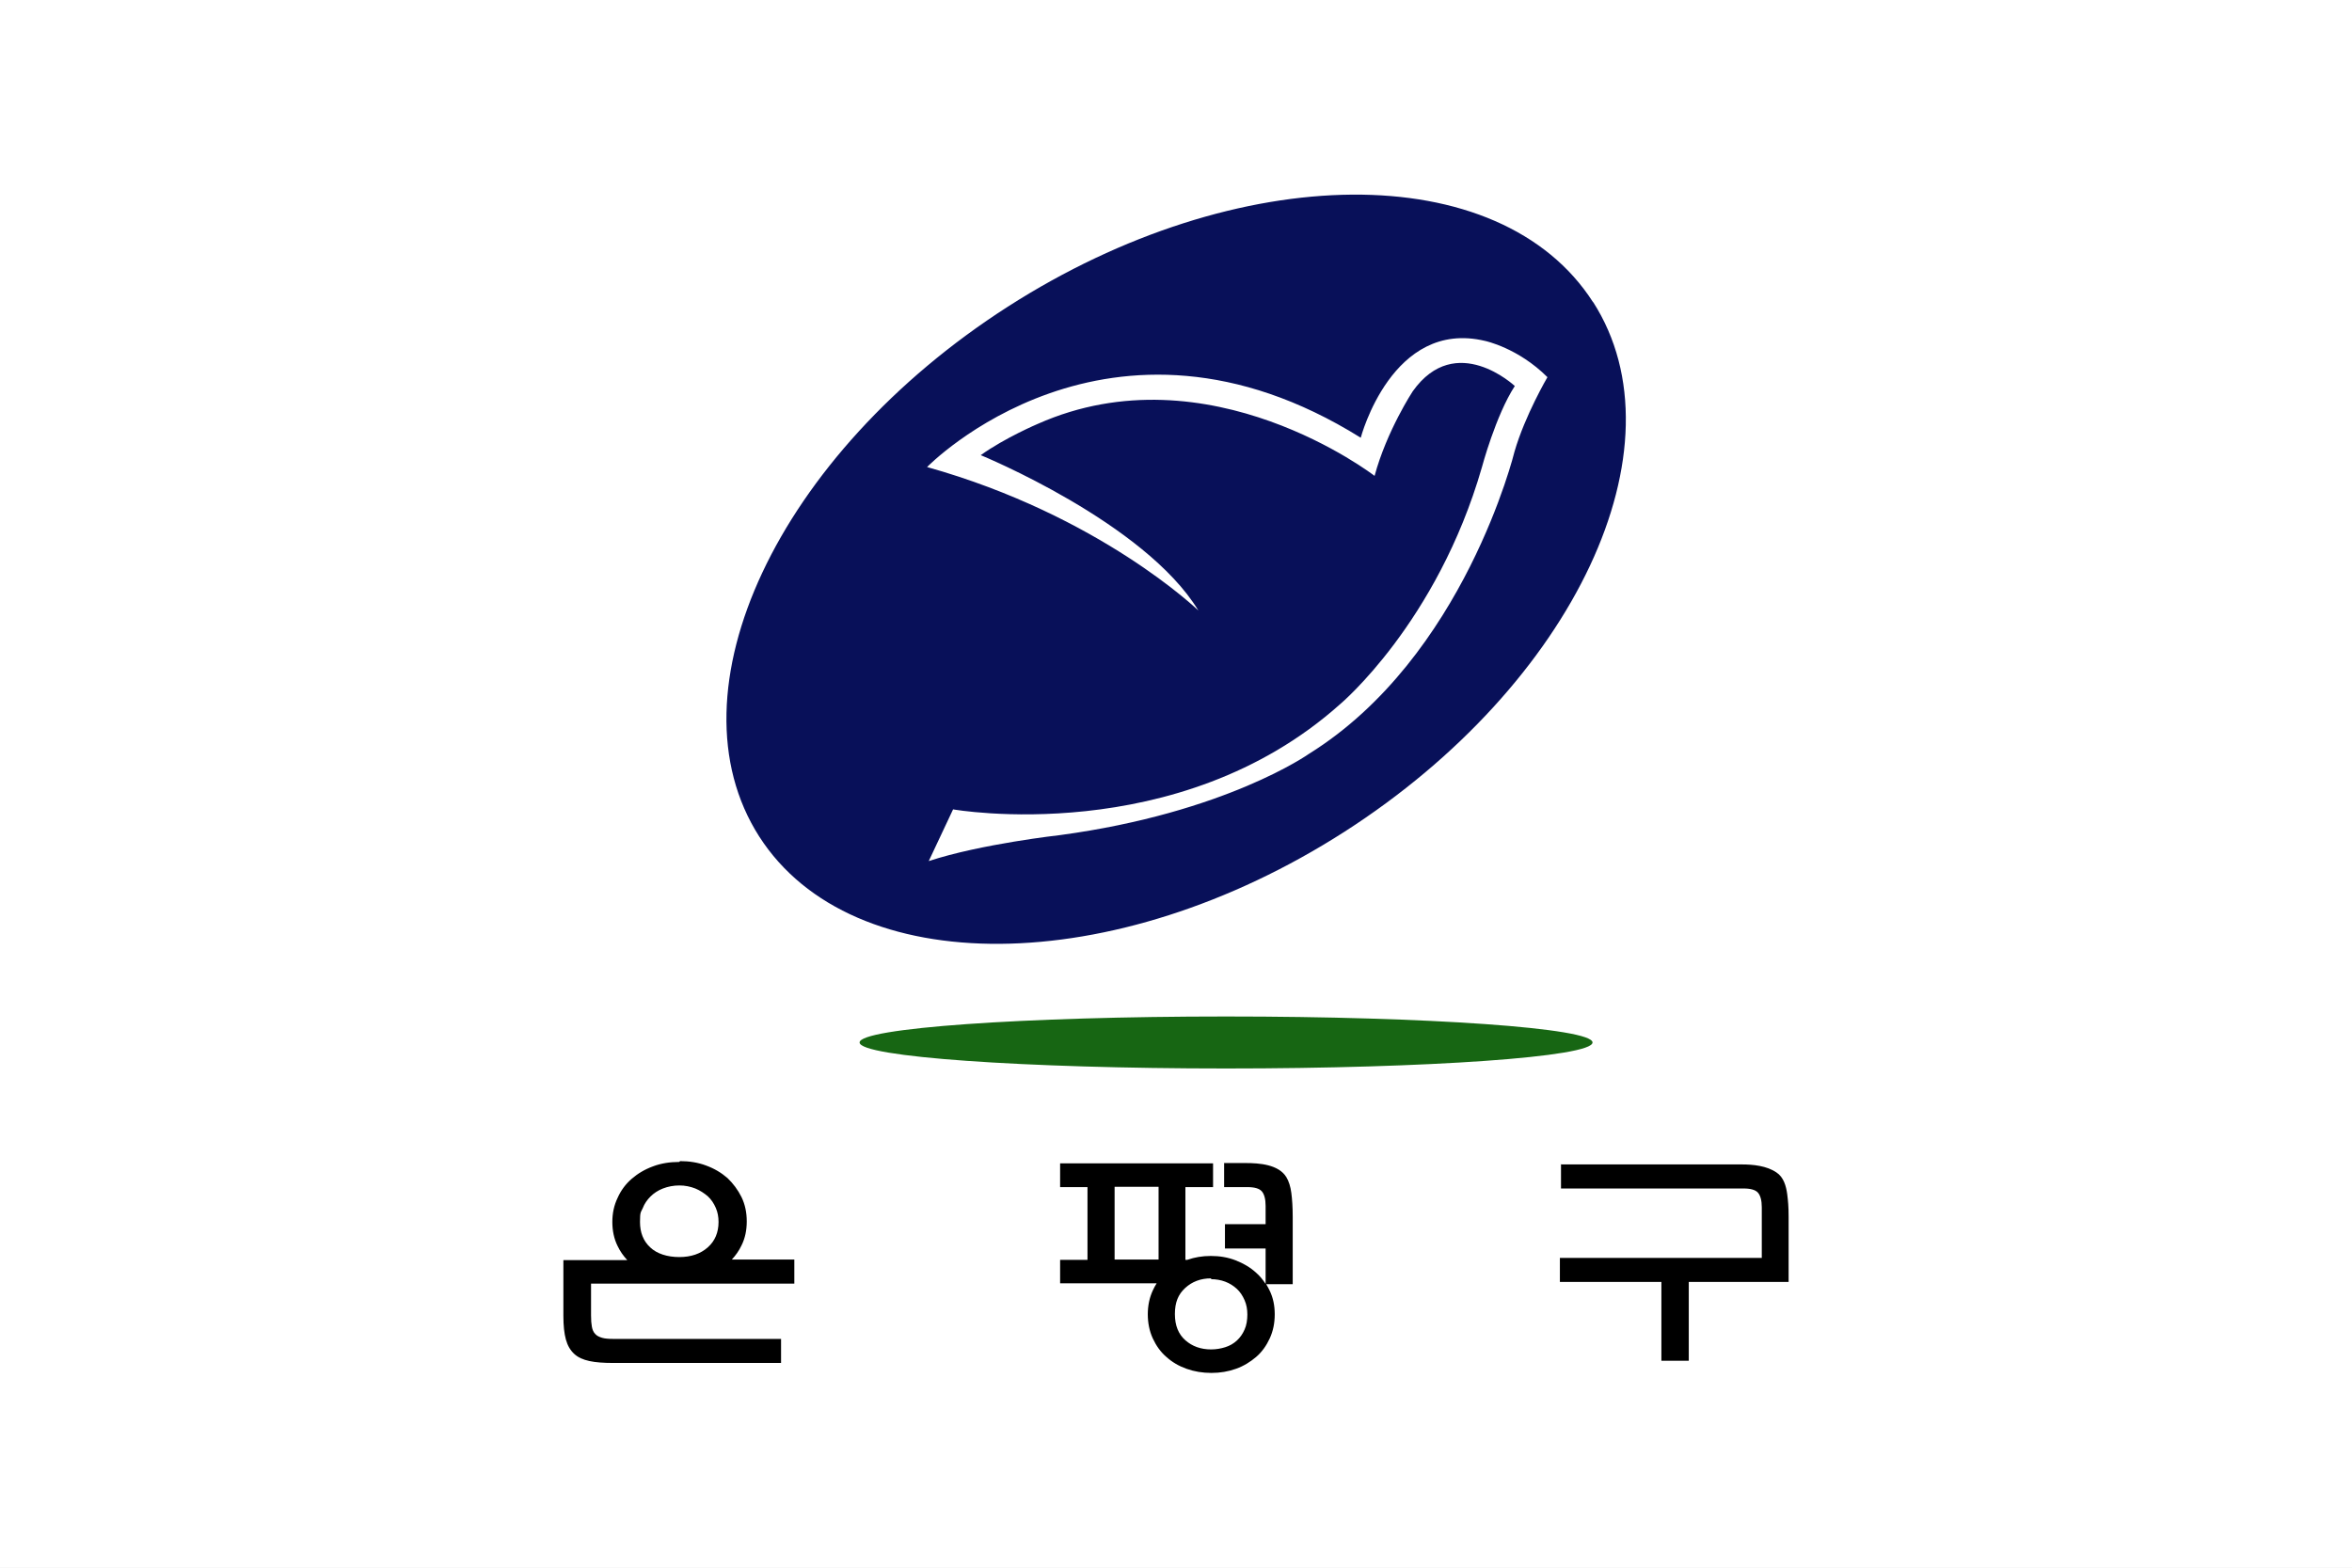
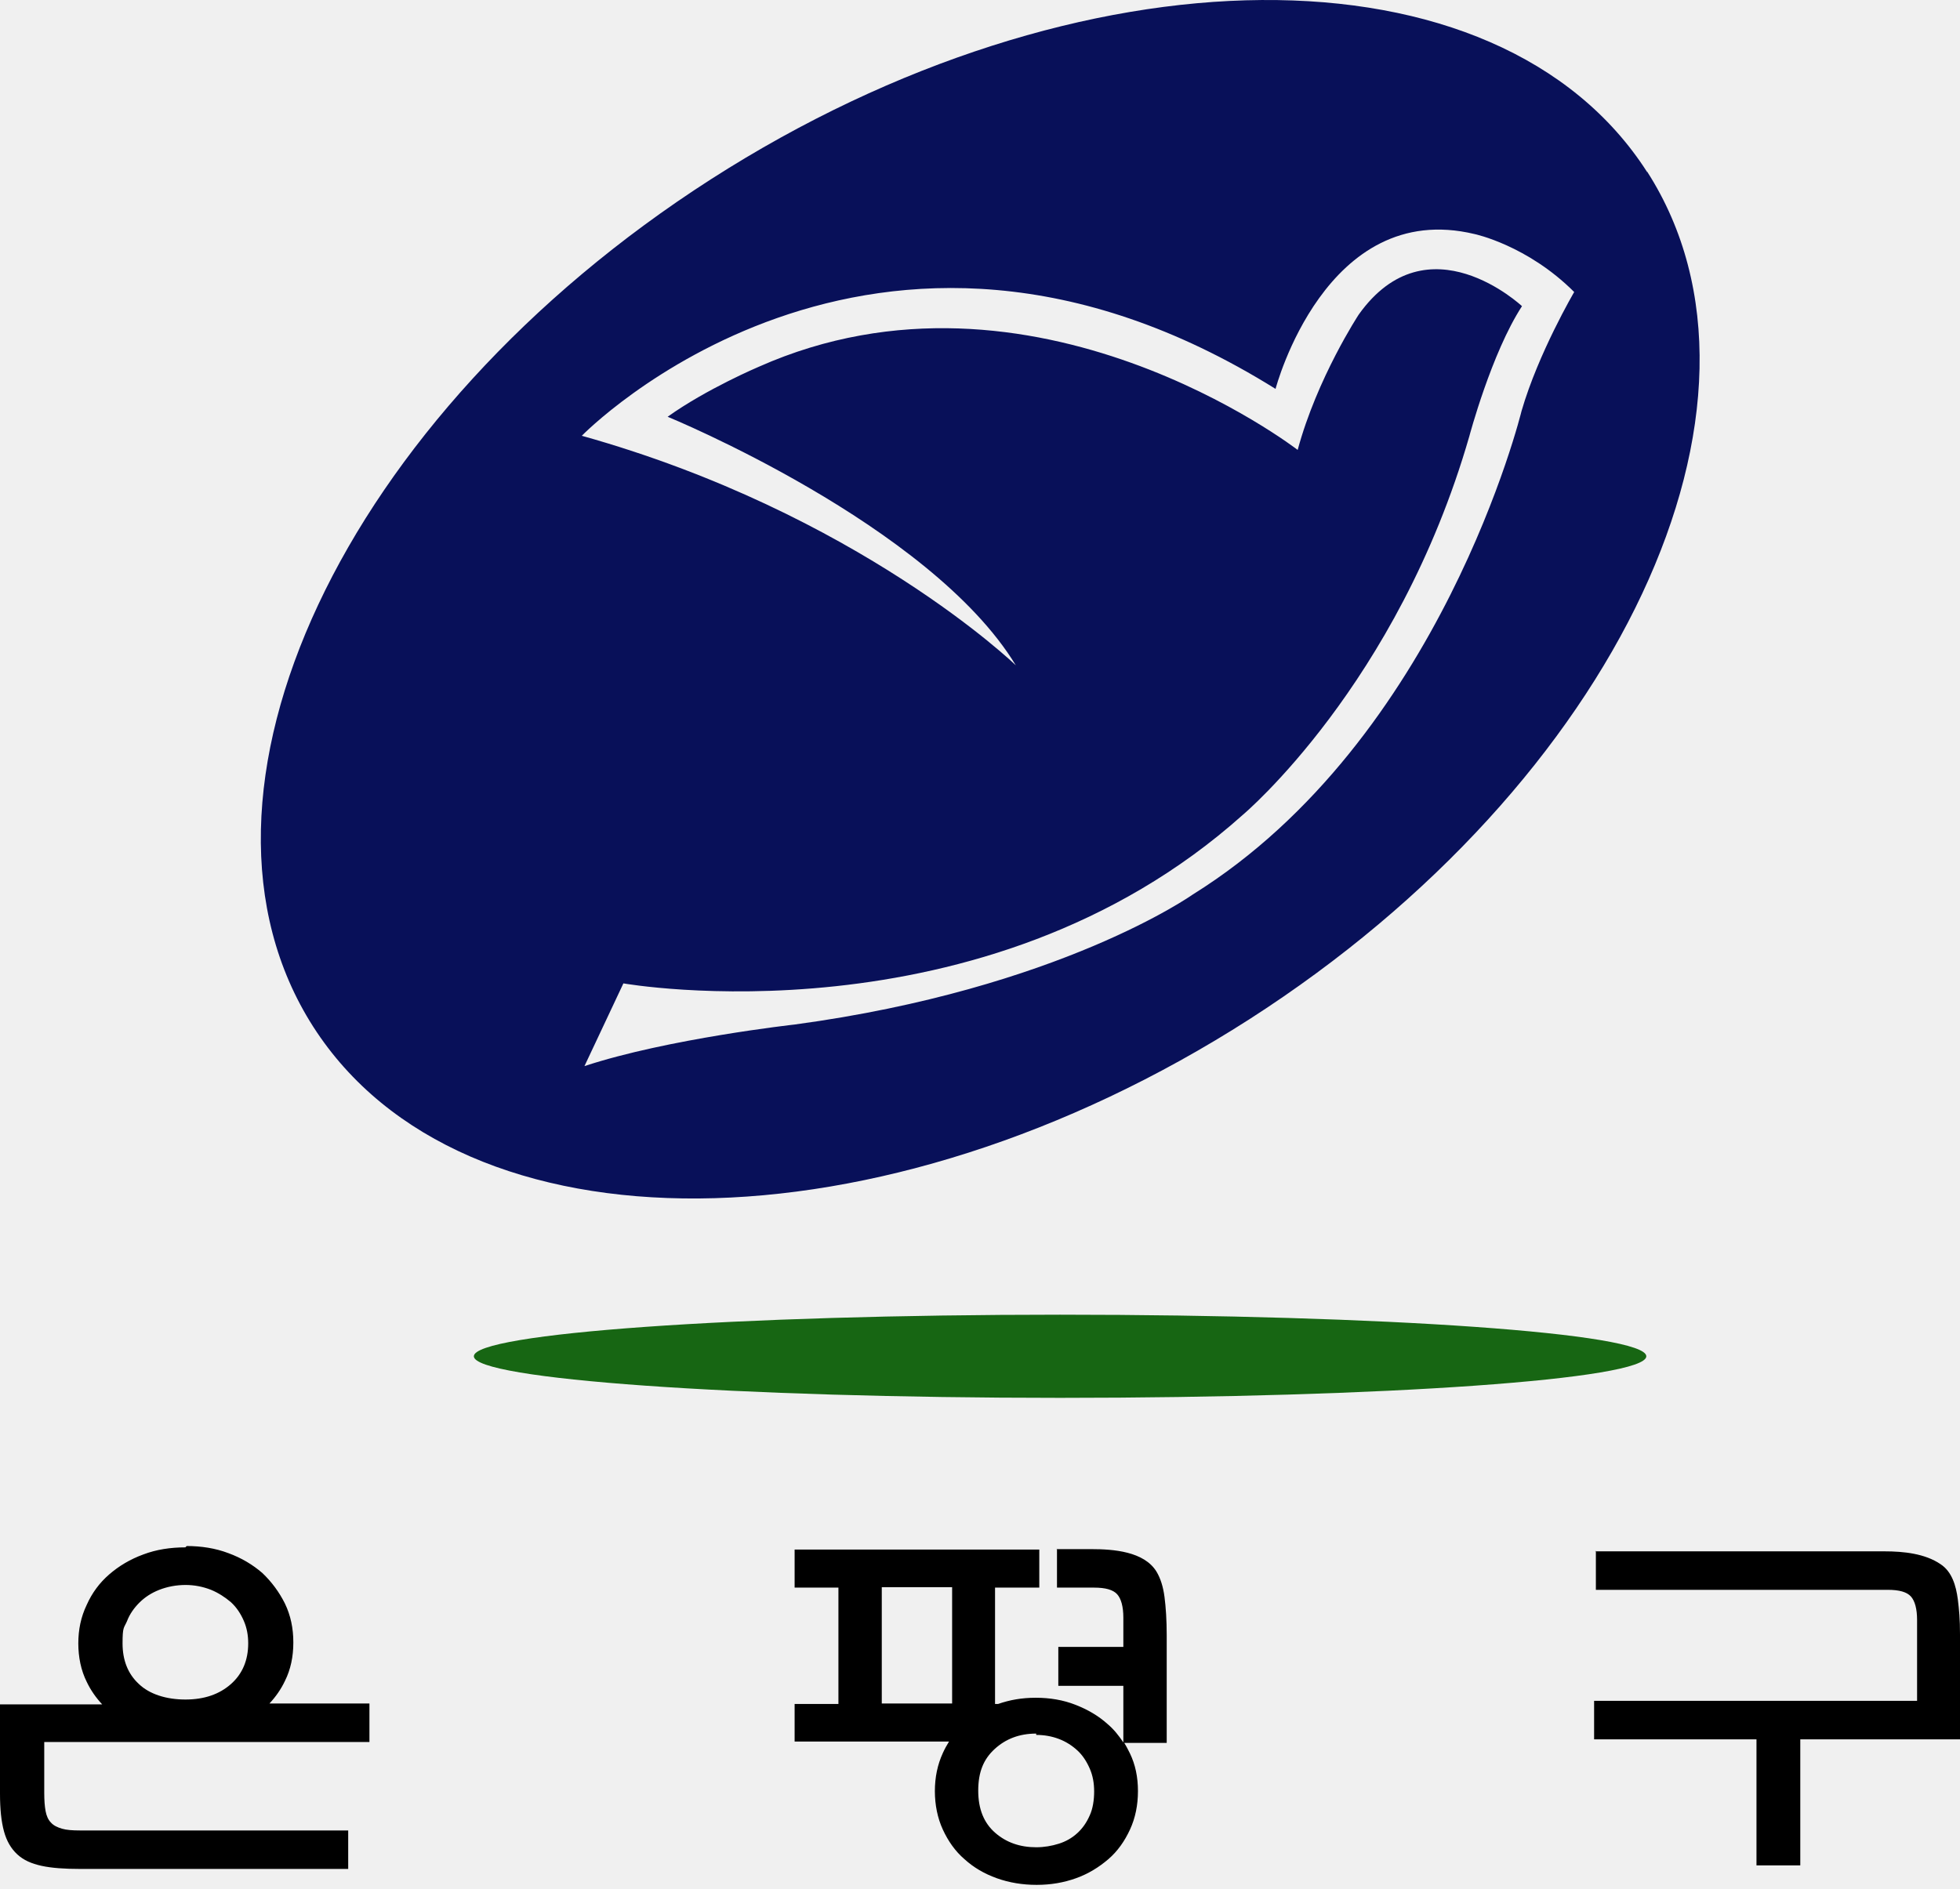
- <svg xmlns="http://www.w3.org/2000/svg" version="1.1" viewBox="0 0 850.4 566.9">
-   <defs>
-     <style>
-       .st0 {
-         fill: #fff;
-       }
- 
-       .st1 {
-         fill: #176613;
-       }
- 
-       .st2 {
-         fill: #081059;
-       }
-     </style>
-   </defs>
+ <svg xmlns="http://www.w3.org/2000/svg" width="100%" height="100%" viewBox="0 0 443 427" version="1.1" xml:space="preserve" style="fill-rule:evenodd;clip-rule:evenodd;stroke-linejoin:round;stroke-miterlimit:2;">
  <g id="svg8">
-     <path id="path1386" class="st0" d="M850.4,566.9H0V0h850.4v566.9Z" />
-     <path id="path304" d="M245.6,420.2c-3.4,0-6.6.5-9.5,1.6-3,1.1-5.5,2.6-7.7,4.5-2.2,1.9-3.9,4.2-5.1,6.9-1.3,2.7-1.9,5.6-1.9,8.7s.6,6.1,1.9,8.7c.9,1.9,2.1,3.6,3.5,5.1h-23.1v8.5h0v11.7c0,3.5.3,6.3.9,8.5.6,2.2,1.6,3.9,3,5.2,1.4,1.3,3.2,2.1,5.5,2.6,2.3.5,5.2.7,8.7.7h60.6v-8.7h-60.6c-1.7,0-3.1-.1-4.1-.4s-1.9-.7-2.5-1.4c-.6-.6-1-1.5-1.2-2.6-.2-1.1-.3-2.4-.3-4.1v-11.5h73.5v-8.7h-22.6c1.4-1.5,2.6-3.2,3.5-5.1,1.3-2.6,1.9-5.5,1.9-8.7s-.6-6.1-1.9-8.8c-1.3-2.6-3-4.9-5.1-6.9-2.2-1.9-4.7-3.4-7.7-4.5-2.9-1.1-6.1-1.6-9.4-1.6ZM442.6,420.5v8.8h8.4c2.6,0,4.3.5,5.2,1.5.9,1,1.4,2.8,1.4,5.3v6.6h-14.7v8.8h14.7v12.8c-1-1.5-2.1-2.9-3.5-4.1-2.1-1.9-4.5-3.3-7.3-4.4-2.8-1.1-5.8-1.6-9-1.6s-5.9.5-8.5,1.4h-.7v-26.3h10v-8.6h-55.3v8.6h9.9v26.3h-9.9v8.5h34.9c-.5.8-1,1.7-1.4,2.6-1.2,2.6-1.8,5.5-1.8,8.6s.6,6.1,1.8,8.7c1.2,2.6,2.8,4.9,4.9,6.7,2.1,1.9,4.5,3.3,7.3,4.3s5.8,1.5,9,1.5,6.1-.5,8.9-1.5c2.8-1,5.2-2.5,7.3-4.3s3.7-4.1,4.9-6.7c1.2-2.6,1.8-5.5,1.8-8.7s-.6-6-1.8-8.5c-.4-.8-.8-1.6-1.3-2.4h9.6v-24.3c0-3.5-.2-6.4-.5-8.7-.3-2.3-.9-4.2-1.8-5.7-2.8-4.6-9.8-5.1-14.7-5.1h-7.9ZM564.4,421v8.8h66c2.6,0,4.3.5,5.2,1.5.9,1,1.4,2.8,1.4,5.3v18.3h-73v8.7h36.7v28.5h9.9v-28.5h36.1v-23.7c0-3.5-.2-5.6-.5-8-.4-3-1.3-6.2-3.9-7.9-3.5-2.4-8.4-2.9-12.6-2.9h-65.5ZM245.6,428.7c2.1,0,4,.4,5.8,1.1,1.7.7,3.2,1.7,4.5,2.8,1.3,1.2,2.2,2.6,2.9,4.2.7,1.6,1,3.3,1,5.1,0,3.8-1.3,6.9-3.9,9.2-2.6,2.3-6,3.5-10.3,3.5s-8.1-1.2-10.5-3.5c-2.5-2.3-3.7-5.4-3.7-9.2s.3-3.4,1-5c.6-1.6,1.6-3,2.8-4.2,1.2-1.2,2.7-2.2,4.5-2.9,1.8-.7,3.8-1.1,6-1.1ZM403,429.2h15.9v26.3h-15.9v-26.3ZM437.9,462.6c1.8,0,3.5.3,5.1.9,1.6.6,3,1.5,4.2,2.6,1.2,1.1,2.1,2.5,2.8,4.1.7,1.6,1,3.3,1,5.2s-.3,3.9-1,5.4c-.7,1.6-1.6,2.9-2.8,4-1.2,1.1-2.6,1.9-4.2,2.4-1.6.5-3.3.8-5.1.8-3.7,0-6.8-1.1-9.3-3.3-2.5-2.2-3.8-5.3-3.8-9.5s1.2-7.1,3.7-9.4c2.5-2.3,5.6-3.5,9.4-3.5Z" />
-     <path id="path294" class="st1" d="M575.8,377c0,5.2-59.3,9.4-132.5,9.4s-132.5-4.2-132.5-9.4,59.3-9.4,132.5-9.4,132.5,4.2,132.5,9.4" />
-     <path class="st2" d="M576,109.2c33.6,52.4-6.7,138.2-89.9,191.6-83.3,53.4-178,54.1-211.6,1.7-33.6-52.5,6.7-138.2,89.9-191.6,83.3-53.4,178-54.1,211.6-1.6M537,123.3c-33.7-8.1-45,35-45,35-91.2-56.9-156.8,10.6-156.8,10.6,62.5,17.5,98.1,51.9,98.1,51.9-19.4-31.9-78.7-56.2-78.7-56.2,8.8-6.3,20.6-11.3,20.6-11.3,61.9-27.5,121.8,18.8,121.8,18.8,4.4-16.3,13.8-30.6,13.8-30.6,15.6-21.9,36.9-1.9,36.9-1.9-6.9,10.6-11.9,29.4-11.9,29.4-16.2,56.2-51.2,85.6-51.2,85.6-58.7,52.5-140,38.1-140,38.1l-8.8,18.7c18.8-6.2,47.5-9.4,47.5-9.4,60-8.1,90-29.4,90-29.4,56.2-35,74.3-109.3,74.3-109.3,3.8-13.1,11.9-26.9,11.9-26.9-10.6-10.6-22.5-13.1-22.5-13.1Z" />
+     <path id="path304" d="M41.9,349.817c-3.4,0 -6.6,0.5 -9.5,1.6c-3,1.1 -5.5,2.6 -7.7,4.5c-2.2,1.9 -3.9,4.2 -5.1,6.9c-1.3,2.7 -1.9,5.6 -1.9,8.7c0,3.1 0.6,6.1 1.9,8.7c0.9,1.9 2.1,3.6 3.5,5.1l-23.1,0l0,20.2c0,3.5 0.3,6.3 0.9,8.5c0.6,2.2 1.6,3.9 3,5.2c1.4,1.3 3.2,2.1 5.5,2.6c2.3,0.5 5.2,0.7 8.7,0.7l60.6,0l0,-8.7l-60.6,0c-1.7,0 -3.1,-0.1 -4.1,-0.4c-1,-0.3 -1.9,-0.7 -2.5,-1.4c-0.6,-0.6 -1,-1.5 -1.2,-2.6c-0.2,-1.1 -0.3,-2.4 -0.3,-4.1l0,-11.5l73.5,0l0,-8.7l-22.6,0c1.4,-1.5 2.6,-3.2 3.5,-5.1c1.3,-2.6 1.9,-5.5 1.9,-8.7c0,-3.2 -0.6,-6.1 -1.9,-8.8c-1.3,-2.6 -3,-4.9 -5.1,-6.9c-2.2,-1.9 -4.7,-3.4 -7.7,-4.5c-2.9,-1.1 -6.1,-1.6 -9.4,-1.6l-0.3,0.3Zm197,0.3l0,8.8l8.4,0c2.6,0 4.3,0.5 5.2,1.5c0.9,1 1.4,2.8 1.4,5.3l0,6.6l-14.7,0l0,8.8l14.7,0l0,12.8c-1,-1.5 -2.1,-2.9 -3.5,-4.1c-2.1,-1.9 -4.5,-3.3 -7.3,-4.4c-2.8,-1.1 -5.8,-1.6 -9,-1.6c-3.2,0 -5.9,0.5 -8.5,1.4l-0.7,0l0,-26.3l10,0l0,-8.6l-55.3,0l0,8.6l9.9,0l0,26.3l-9.9,0l0,8.5l34.9,0c-0.5,0.8 -1,1.7 -1.4,2.6c-1.2,2.6 -1.8,5.5 -1.8,8.6c0,3.1 0.6,6.1 1.8,8.7c1.2,2.6 2.8,4.9 4.9,6.7c2.1,1.9 4.5,3.3 7.3,4.3c2.8,1 5.8,1.5 9,1.5c3.2,0 6.1,-0.5 8.9,-1.5c2.8,-1 5.2,-2.5 7.3,-4.3c2.1,-1.8 3.7,-4.1 4.9,-6.7c1.2,-2.6 1.8,-5.5 1.8,-8.7c0,-3.2 -0.6,-6 -1.8,-8.5c-0.4,-0.8 -0.8,-1.6 -1.3,-2.4l9.6,0l0,-24.3c0,-3.5 -0.2,-6.4 -0.5,-8.7c-0.3,-2.3 -0.9,-4.2 -1.8,-5.7c-2.8,-4.6 -9.8,-5.1 -14.7,-5.1l-7.9,0l0.1,-0.1Zm121.8,0.5l0,8.8l66,0c2.6,0 4.3,0.5 5.2,1.5c0.9,1 1.4,2.8 1.4,5.3l0,18.3l-73,0l0,8.7l36.7,0l0,28.5l9.9,0l0,-28.5l36.1,0l0,-23.7c0,-3.5 -0.2,-5.6 -0.5,-8c-0.4,-3 -1.3,-6.2 -3.9,-7.9c-3.5,-2.4 -8.4,-2.9 -12.6,-2.9l-65.5,0l0.2,-0.1Zm-318.8,7.7c2.1,0 4,0.4 5.8,1.1c1.7,0.7 3.2,1.7 4.5,2.8c1.3,1.2 2.2,2.6 2.9,4.2c0.7,1.6 1,3.3 1,5.1c0,3.8 -1.3,6.9 -3.9,9.2c-2.6,2.3 -6,3.5 -10.3,3.5c-4.3,0 -8.1,-1.2 -10.5,-3.5c-2.5,-2.3 -3.7,-5.4 -3.7,-9.2c0,-3.8 0.3,-3.4 1,-5c0.6,-1.6 1.6,-3 2.8,-4.2c1.2,-1.2 2.7,-2.2 4.5,-2.9c1.8,-0.7 3.8,-1.1 6,-1.1l-0.1,-0Zm157.4,0.5l15.9,0l0,26.3l-15.9,0l0,-26.3Zm34.9,33.4c1.8,0 3.5,0.3 5.1,0.9c1.6,0.6 3,1.5 4.2,2.6c1.2,1.1 2.1,2.5 2.8,4.1c0.7,1.6 1,3.3 1,5.2c0,1.9 -0.3,3.9 -1,5.4c-0.7,1.6 -1.6,2.9 -2.8,4c-1.2,1.1 -2.6,1.9 -4.2,2.4c-1.6,0.5 -3.3,0.8 -5.1,0.8c-3.7,0 -6.8,-1.1 -9.3,-3.3c-2.5,-2.2 -3.8,-5.3 -3.8,-9.5c0,-4.2 1.2,-7.1 3.7,-9.4c2.5,-2.3 5.6,-3.5 9.4,-3.5l0,0.3Z" style="fill-rule:nonzero;" />
+     <path id="path294" d="M372.1,306.617c0,5.2 -59.3,9.4 -132.5,9.4c-73.2,0 -132.5,-4.2 -132.5,-9.4c0,-5.2 59.3,-9.4 132.5,-9.4c73.2,0 132.5,4.2 132.5,9.4" style="fill:#176613;fill-rule:nonzero;" />
+     <path d="M372.3,38.817c33.6,52.4 -6.7,138.2 -89.9,191.6c-83.3,53.4 -178,54.1 -211.6,1.7c-33.6,-52.5 6.7,-138.2 89.9,-191.6c83.3,-53.4 178,-54.1 211.6,-1.6m-39,14c-33.7,-8.1 -45,35 -45,35c-91.2,-56.9 -156.8,10.6 -156.8,10.6c62.5,17.5 98.1,51.9 98.1,51.9c-19.4,-31.9 -78.7,-56.2 -78.7,-56.2c8.8,-6.3 20.6,-11.3 20.6,-11.3c61.9,-27.5 121.8,18.8 121.8,18.8c4.4,-16.3 13.8,-30.6 13.8,-30.6c15.6,-21.9 36.9,-1.9 36.9,-1.9c-6.9,10.6 -11.9,29.4 -11.9,29.4c-16.2,56.2 -51.2,85.6 -51.2,85.6c-58.7,52.5 -140,38.1 -140,38.1l-8.8,18.7c18.8,-6.2 47.5,-9.4 47.5,-9.4c60,-8.1 90,-29.4 90,-29.4c56.2,-35 74.3,-109.3 74.3,-109.3c3.8,-13.1 11.9,-26.9 11.9,-26.9c-10.6,-10.6 -22.5,-13.1 -22.5,-13.1Z" style="fill:#081059;fill-rule:nonzero;" />
  </g>
</svg>
